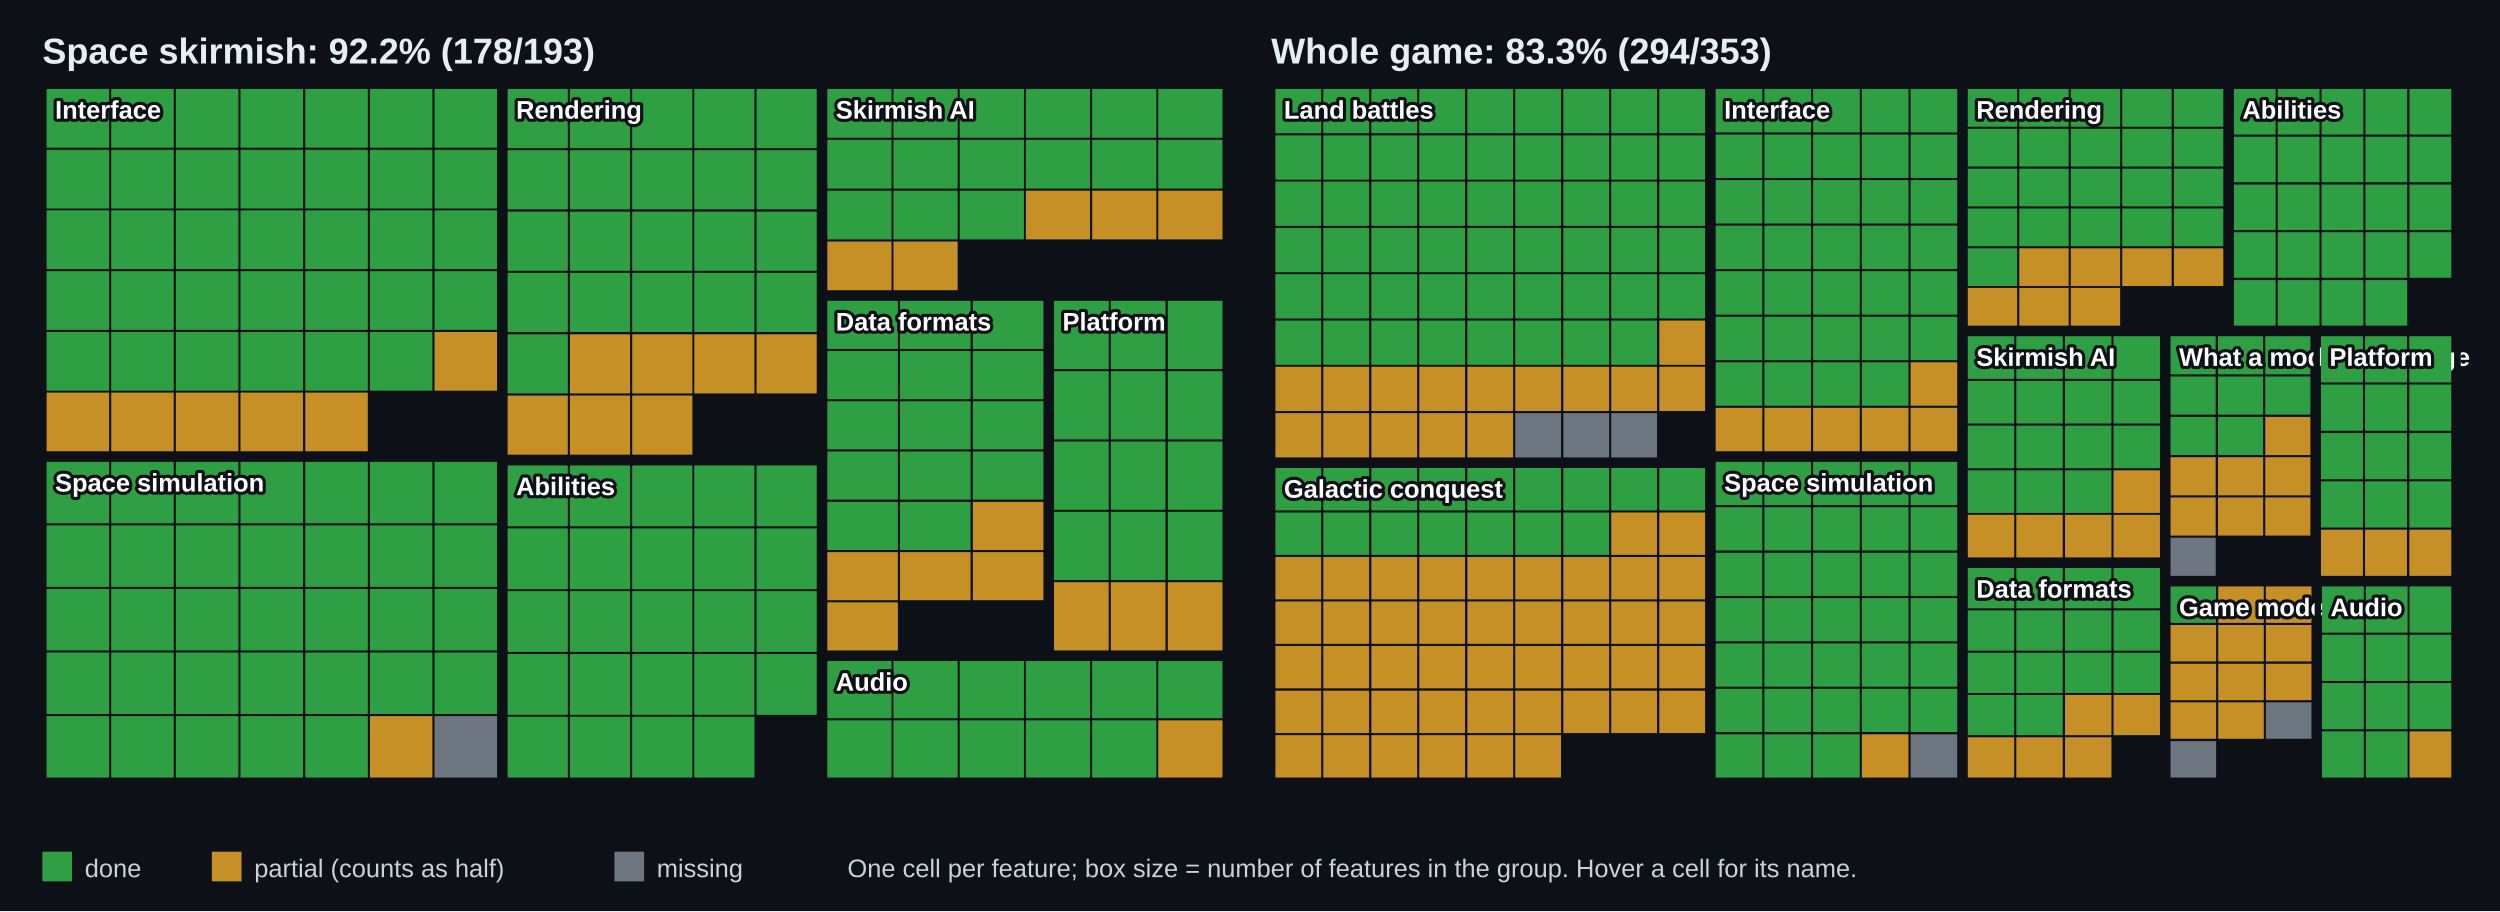
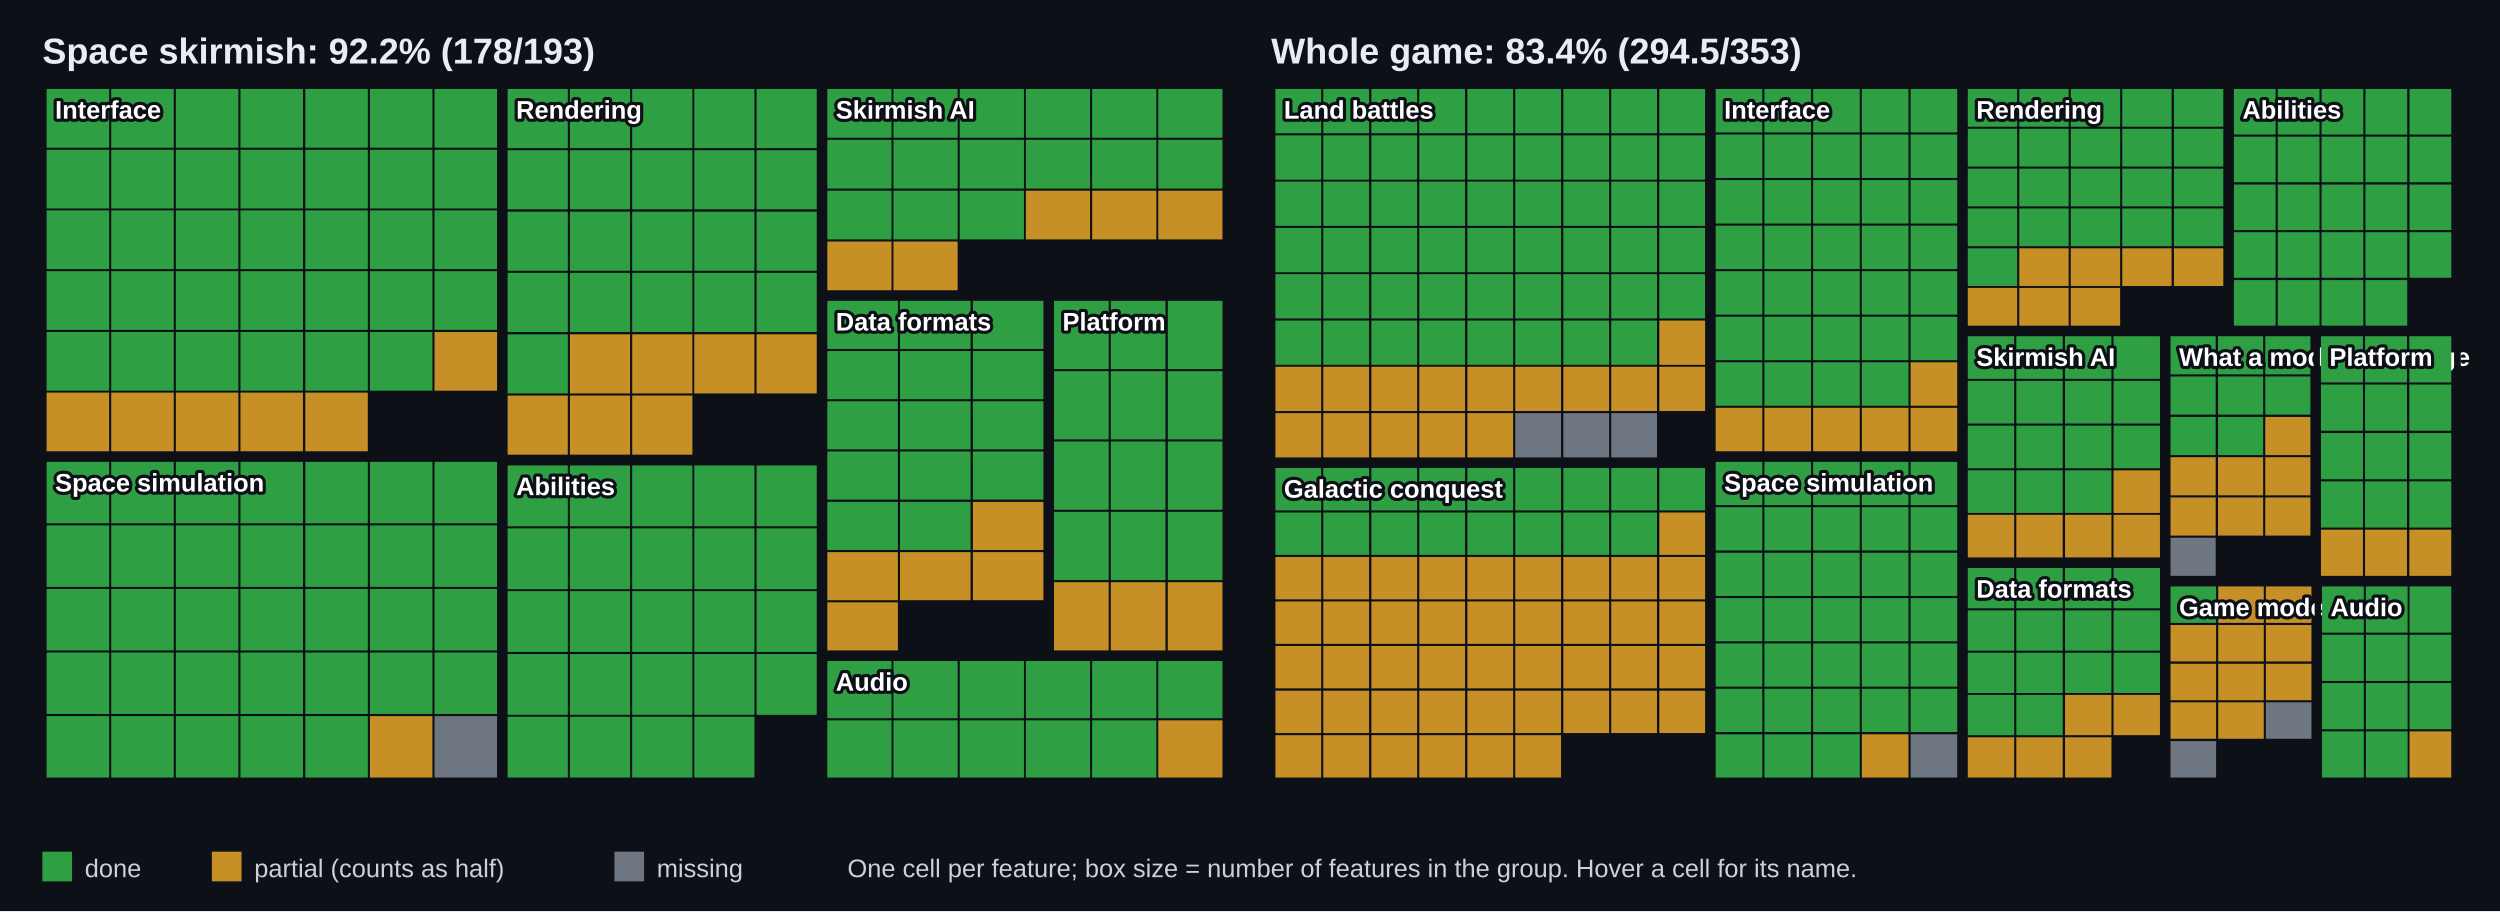
<svg xmlns="http://www.w3.org/2000/svg" viewBox="0 0 1180 430" width="1180" height="430" font-family="Segoe UI, Arial, sans-serif">
  <style>.title{font-size:17px;font-weight:700;fill:#e6edf3}.lab{font-size:12px;font-weight:700;fill:#fff}.lab.bg{stroke:#0d1117;stroke-width:3px;stroke-linejoin:round}.key{font-size:12px;fill:#c9d1d9}</style>
  <rect width="1180" height="430" fill="#0d1117" />
  <text x="20" y="30" class="title">Space skirmish: 92.2% (178/193)</text>
  <rect x="20" y="40" width="560" height="330" fill="#0d1117" />
  <rect x="22.0" y="42.0" width="29.5" height="27.7" fill="#2ea043" />
  <rect x="52.5" y="42.0" width="29.5" height="27.7" fill="#2ea043" />
  <rect x="83.0" y="42.0" width="29.5" height="27.7" fill="#2ea043" />
  <rect x="113.5" y="42.0" width="29.5" height="27.7" fill="#2ea043" />
  <rect x="144.1" y="42.0" width="29.5" height="27.7" fill="#2ea043" />
  <rect x="174.6" y="42.0" width="29.5" height="27.7" fill="#2ea043" />
  <rect x="205.1" y="42.0" width="29.5" height="27.7" fill="#2ea043" />
  <rect x="22.0" y="70.7" width="29.5" height="27.7" fill="#2ea043" />
  <rect x="52.5" y="70.7" width="29.5" height="27.7" fill="#2ea043" />
  <rect x="83.0" y="70.7" width="29.5" height="27.7" fill="#2ea043" />
  <rect x="113.5" y="70.7" width="29.5" height="27.7" fill="#2ea043" />
  <rect x="144.1" y="70.7" width="29.5" height="27.7" fill="#2ea043" />
  <rect x="174.6" y="70.7" width="29.5" height="27.7" fill="#2ea043" />
  <rect x="205.1" y="70.7" width="29.5" height="27.7" fill="#2ea043" />
  <rect x="22.0" y="99.3" width="29.5" height="27.7" fill="#2ea043" />
  <rect x="52.5" y="99.3" width="29.5" height="27.7" fill="#2ea043" />
  <rect x="83.0" y="99.3" width="29.5" height="27.7" fill="#2ea043" />
  <rect x="113.5" y="99.3" width="29.5" height="27.7" fill="#2ea043" />
  <rect x="144.1" y="99.3" width="29.5" height="27.7" fill="#2ea043" />
  <rect x="174.6" y="99.3" width="29.5" height="27.7" fill="#2ea043" />
  <rect x="205.1" y="99.3" width="29.5" height="27.7" fill="#2ea043" />
  <rect x="22.0" y="128.0" width="29.5" height="27.7" fill="#2ea043" />
  <rect x="52.5" y="128.0" width="29.5" height="27.7" fill="#2ea043" />
  <rect x="83.0" y="128.0" width="29.5" height="27.7" fill="#2ea043" />
  <rect x="113.5" y="128.0" width="29.5" height="27.7" fill="#2ea043" />
  <rect x="144.1" y="128.0" width="29.5" height="27.7" fill="#2ea043" />
  <rect x="174.6" y="128.0" width="29.5" height="27.7" fill="#2ea043" />
  <rect x="205.1" y="128.0" width="29.5" height="27.7" fill="#2ea043" />
  <rect x="22.0" y="156.7" width="29.5" height="27.7" fill="#2ea043" />
  <rect x="52.5" y="156.7" width="29.5" height="27.7" fill="#2ea043" />
  <rect x="83.0" y="156.7" width="29.5" height="27.7" fill="#2ea043" />
  <rect x="113.5" y="156.7" width="29.5" height="27.7" fill="#2ea043" />
  <rect x="144.1" y="156.7" width="29.5" height="27.7" fill="#2ea043" />
  <rect x="174.6" y="156.7" width="29.5" height="27.7" fill="#2ea043" />
  <rect x="205.1" y="156.7" width="29.5" height="27.7" fill="#c69026" />
  <rect x="22.0" y="185.3" width="29.5" height="27.7" fill="#c69026" />
  <rect x="52.5" y="185.3" width="29.5" height="27.7" fill="#c69026" />
  <rect x="83.0" y="185.3" width="29.5" height="27.7" fill="#c69026" />
  <rect x="113.5" y="185.3" width="29.5" height="27.7" fill="#c69026" />
  <rect x="144.1" y="185.3" width="29.5" height="27.7" fill="#c69026" />
  <rect x="20.0" y="40.0" width="217.6" height="176.0" fill="none" stroke="#0d1117" stroke-width="3" />
  <text x="26.0" y="56.0" class="lab bg">Interface</text>
  <text x="26.0" y="56.0" class="lab">Interface</text>
  <rect x="22.0" y="218.0" width="29.5" height="29.0" fill="#2ea043" />
  <rect x="52.5" y="218.0" width="29.5" height="29.0" fill="#2ea043" />
  <rect x="83.0" y="218.0" width="29.5" height="29.0" fill="#2ea043" />
  <rect x="113.5" y="218.0" width="29.5" height="29.0" fill="#2ea043" />
  <rect x="144.1" y="218.0" width="29.5" height="29.0" fill="#2ea043" />
  <rect x="174.6" y="218.0" width="29.5" height="29.0" fill="#2ea043" />
  <rect x="205.1" y="218.0" width="29.5" height="29.0" fill="#2ea043" />
  <rect x="22.0" y="248.0" width="29.5" height="29.0" fill="#2ea043" />
  <rect x="52.5" y="248.0" width="29.5" height="29.0" fill="#2ea043" />
  <rect x="83.0" y="248.0" width="29.5" height="29.0" fill="#2ea043" />
  <rect x="113.5" y="248.0" width="29.5" height="29.0" fill="#2ea043" />
  <rect x="144.1" y="248.0" width="29.5" height="29.0" fill="#2ea043" />
  <rect x="174.6" y="248.0" width="29.5" height="29.0" fill="#2ea043" />
  <rect x="205.1" y="248.0" width="29.5" height="29.0" fill="#2ea043" />
  <rect x="22.0" y="278.0" width="29.5" height="29.0" fill="#2ea043" />
  <rect x="52.5" y="278.0" width="29.5" height="29.0" fill="#2ea043" />
  <rect x="83.0" y="278.0" width="29.5" height="29.0" fill="#2ea043" />
  <rect x="113.5" y="278.0" width="29.5" height="29.0" fill="#2ea043" />
  <rect x="144.1" y="278.0" width="29.5" height="29.0" fill="#2ea043" />
  <rect x="174.6" y="278.0" width="29.5" height="29.0" fill="#2ea043" />
  <rect x="205.1" y="278.0" width="29.5" height="29.0" fill="#2ea043" />
  <rect x="22.0" y="308.0" width="29.5" height="29.0" fill="#2ea043" />
  <rect x="52.5" y="308.0" width="29.5" height="29.0" fill="#2ea043" />
  <rect x="83.0" y="308.0" width="29.5" height="29.0" fill="#2ea043" />
  <rect x="113.5" y="308.0" width="29.5" height="29.0" fill="#2ea043" />
  <rect x="144.1" y="308.0" width="29.5" height="29.0" fill="#2ea043" />
  <rect x="174.6" y="308.0" width="29.5" height="29.0" fill="#2ea043" />
  <rect x="205.1" y="308.0" width="29.5" height="29.0" fill="#2ea043" />
  <rect x="22.0" y="338.0" width="29.5" height="29.0" fill="#2ea043" />
  <rect x="52.5" y="338.0" width="29.5" height="29.0" fill="#2ea043" />
  <rect x="83.0" y="338.0" width="29.5" height="29.0" fill="#2ea043" />
  <rect x="113.5" y="338.0" width="29.5" height="29.0" fill="#2ea043" />
  <rect x="144.1" y="338.0" width="29.5" height="29.0" fill="#2ea043" />
  <rect x="174.6" y="338.0" width="29.5" height="29.0" fill="#c69026" />
  <rect x="205.1" y="338.0" width="29.5" height="29.0" fill="#6e7681" />
  <rect x="20.0" y="216.0" width="217.6" height="154.0" fill="none" stroke="#0d1117" stroke-width="3" />
  <text x="26.0" y="232.0" class="lab bg">Space simulation</text>
  <text x="26.0" y="232.0" class="lab">Space simulation</text>
  <rect x="239.6" y="42.0" width="28.4" height="27.9" fill="#2ea043" />
  <rect x="269.0" y="42.0" width="28.4" height="27.9" fill="#2ea043" />
  <rect x="298.4" y="42.0" width="28.4" height="27.9" fill="#2ea043" />
  <rect x="327.7" y="42.0" width="28.4" height="27.9" fill="#2ea043" />
  <rect x="357.1" y="42.0" width="28.4" height="27.9" fill="#2ea043" />
  <rect x="239.6" y="70.9" width="28.4" height="27.9" fill="#2ea043" />
  <rect x="269.0" y="70.9" width="28.4" height="27.9" fill="#2ea043" />
  <rect x="298.4" y="70.9" width="28.4" height="27.9" fill="#2ea043" />
  <rect x="327.7" y="70.9" width="28.4" height="27.9" fill="#2ea043" />
  <rect x="357.1" y="70.9" width="28.4" height="27.9" fill="#2ea043" />
  <rect x="239.6" y="99.9" width="28.4" height="27.9" fill="#2ea043" />
  <rect x="269.0" y="99.9" width="28.4" height="27.9" fill="#2ea043" />
  <rect x="298.4" y="99.9" width="28.4" height="27.9" fill="#2ea043" />
  <rect x="327.7" y="99.9" width="28.4" height="27.9" fill="#2ea043" />
  <rect x="357.1" y="99.9" width="28.4" height="27.9" fill="#2ea043" />
  <rect x="239.6" y="128.8" width="28.4" height="27.9" fill="#2ea043" />
  <rect x="269.0" y="128.8" width="28.4" height="27.9" fill="#2ea043" />
  <rect x="298.4" y="128.8" width="28.4" height="27.9" fill="#2ea043" />
  <rect x="327.7" y="128.8" width="28.4" height="27.9" fill="#2ea043" />
  <rect x="357.1" y="128.8" width="28.4" height="27.9" fill="#2ea043" />
  <rect x="239.6" y="157.8" width="28.4" height="27.9" fill="#2ea043" />
  <rect x="269.0" y="157.8" width="28.4" height="27.9" fill="#c69026" />
  <rect x="298.4" y="157.8" width="28.4" height="27.9" fill="#c69026" />
  <rect x="327.7" y="157.8" width="28.4" height="27.9" fill="#c69026" />
  <rect x="357.1" y="157.8" width="28.4" height="27.9" fill="#c69026" />
  <rect x="239.6" y="186.7" width="28.4" height="27.9" fill="#c69026" />
  <rect x="269.0" y="186.7" width="28.4" height="27.9" fill="#c69026" />
  <rect x="298.4" y="186.7" width="28.4" height="27.9" fill="#c69026" />
  <rect x="237.6" y="40.0" width="150.9" height="177.7" fill="none" stroke="#0d1117" stroke-width="3" />
  <text x="243.6" y="56.0" class="lab bg">Rendering</text>
  <text x="243.6" y="56.0" class="lab">Rendering</text>
  <rect x="239.6" y="219.7" width="28.4" height="28.7" fill="#2ea043" />
  <rect x="269.0" y="219.7" width="28.4" height="28.7" fill="#2ea043" />
  <rect x="298.4" y="219.7" width="28.4" height="28.7" fill="#2ea043" />
  <rect x="327.7" y="219.7" width="28.4" height="28.7" fill="#2ea043" />
  <rect x="357.1" y="219.7" width="28.4" height="28.7" fill="#2ea043" />
  <rect x="239.6" y="249.4" width="28.4" height="28.7" fill="#2ea043" />
  <rect x="269.0" y="249.4" width="28.4" height="28.7" fill="#2ea043" />
  <rect x="298.4" y="249.4" width="28.4" height="28.7" fill="#2ea043" />
  <rect x="327.7" y="249.4" width="28.4" height="28.7" fill="#2ea043" />
  <rect x="357.1" y="249.4" width="28.4" height="28.7" fill="#2ea043" />
  <rect x="239.6" y="279.0" width="28.4" height="28.7" fill="#2ea043" />
  <rect x="269.0" y="279.0" width="28.4" height="28.7" fill="#2ea043" />
  <rect x="298.4" y="279.0" width="28.4" height="28.7" fill="#2ea043" />
  <rect x="327.7" y="279.0" width="28.4" height="28.7" fill="#2ea043" />
  <rect x="357.1" y="279.0" width="28.4" height="28.7" fill="#2ea043" />
  <rect x="239.6" y="308.7" width="28.4" height="28.7" fill="#2ea043" />
  <rect x="269.0" y="308.7" width="28.4" height="28.7" fill="#2ea043" />
  <rect x="298.4" y="308.7" width="28.4" height="28.7" fill="#2ea043" />
  <rect x="327.7" y="308.7" width="28.4" height="28.7" fill="#2ea043" />
  <rect x="357.1" y="308.7" width="28.4" height="28.7" fill="#2ea043" />
  <rect x="239.6" y="338.3" width="28.4" height="28.7" fill="#2ea043" />
  <rect x="269.0" y="338.3" width="28.4" height="28.7" fill="#2ea043" />
  <rect x="298.4" y="338.3" width="28.4" height="28.7" fill="#2ea043" />
  <rect x="327.7" y="338.3" width="28.4" height="28.7" fill="#2ea043" />
  <rect x="237.6" y="217.7" width="150.9" height="152.3" fill="none" stroke="#0d1117" stroke-width="3" />
  <text x="243.6" y="233.7" class="lab bg">Abilities</text>
  <text x="243.6" y="233.7" class="lab">Abilities</text>
  <rect x="390.5" y="42.0" width="30.3" height="23.0" fill="#2ea043" />
  <rect x="421.7" y="42.0" width="30.3" height="23.0" fill="#2ea043" />
  <rect x="453.0" y="42.0" width="30.3" height="23.0" fill="#2ea043" />
  <rect x="484.2" y="42.0" width="30.3" height="23.0" fill="#2ea043" />
  <rect x="515.5" y="42.0" width="30.3" height="23.0" fill="#2ea043" />
  <rect x="546.7" y="42.0" width="30.3" height="23.0" fill="#2ea043" />
  <rect x="390.5" y="66.0" width="30.3" height="23.0" fill="#2ea043" />
  <rect x="421.7" y="66.0" width="30.3" height="23.0" fill="#2ea043" />
  <rect x="453.0" y="66.0" width="30.3" height="23.0" fill="#2ea043" />
  <rect x="484.2" y="66.0" width="30.3" height="23.0" fill="#2ea043" />
  <rect x="515.5" y="66.0" width="30.3" height="23.0" fill="#2ea043" />
  <rect x="546.7" y="66.0" width="30.3" height="23.0" fill="#2ea043" />
  <rect x="390.5" y="90.0" width="30.3" height="23.0" fill="#2ea043" />
  <rect x="421.7" y="90.0" width="30.3" height="23.0" fill="#2ea043" />
  <rect x="453.0" y="90.0" width="30.3" height="23.0" fill="#2ea043" />
  <rect x="484.2" y="90.0" width="30.3" height="23.0" fill="#c69026" />
  <rect x="515.5" y="90.0" width="30.3" height="23.0" fill="#c69026" />
  <rect x="546.7" y="90.0" width="30.3" height="23.0" fill="#c69026" />
  <rect x="390.5" y="114.0" width="30.3" height="23.0" fill="#c69026" />
  <rect x="421.7" y="114.0" width="30.3" height="23.0" fill="#c69026" />
  <rect x="388.5" y="40.0" width="191.5" height="100.0" fill="none" stroke="#0d1117" stroke-width="3" />
  <text x="394.5" y="56.0" class="lab bg">Skirmish AI</text>
  <text x="394.5" y="56.0" class="lab">Skirmish AI</text>
  <rect x="390.5" y="142.0" width="33.3" height="22.7" fill="#2ea043" />
  <rect x="424.8" y="142.0" width="33.3" height="22.7" fill="#2ea043" />
  <rect x="459.2" y="142.0" width="33.3" height="22.7" fill="#2ea043" />
  <rect x="390.5" y="165.7" width="33.3" height="22.7" fill="#2ea043" />
  <rect x="424.8" y="165.7" width="33.3" height="22.7" fill="#2ea043" />
  <rect x="459.2" y="165.7" width="33.3" height="22.7" fill="#2ea043" />
  <rect x="390.5" y="189.4" width="33.3" height="22.7" fill="#2ea043" />
  <rect x="424.8" y="189.4" width="33.3" height="22.7" fill="#2ea043" />
  <rect x="459.2" y="189.4" width="33.3" height="22.7" fill="#2ea043" />
  <rect x="390.5" y="213.1" width="33.3" height="22.7" fill="#2ea043" />
  <rect x="424.8" y="213.1" width="33.3" height="22.7" fill="#2ea043" />
  <rect x="459.2" y="213.1" width="33.3" height="22.7" fill="#2ea043" />
  <rect x="390.5" y="236.9" width="33.3" height="22.7" fill="#2ea043" />
  <rect x="424.8" y="236.9" width="33.3" height="22.7" fill="#2ea043" />
  <rect x="459.2" y="236.9" width="33.3" height="22.7" fill="#c69026" />
  <rect x="390.5" y="260.6" width="33.3" height="22.7" fill="#c69026" />
  <rect x="424.8" y="260.6" width="33.3" height="22.7" fill="#c69026" />
  <rect x="459.2" y="260.6" width="33.3" height="22.7" fill="#c69026" />
  <rect x="390.5" y="284.3" width="33.3" height="22.7" fill="#c69026" />
  <rect x="388.5" y="140.0" width="107.0" height="170.0" fill="none" stroke="#0d1117" stroke-width="3" />
  <text x="394.5" y="156.0" class="lab bg">Data formats</text>
  <text x="394.5" y="156.0" class="lab">Data formats</text>
  <rect x="497.5" y="142.0" width="25.8" height="32.2" fill="#2ea043" />
  <rect x="524.3" y="142.0" width="25.8" height="32.2" fill="#2ea043" />
  <rect x="551.2" y="142.0" width="25.8" height="32.2" fill="#2ea043" />
  <rect x="497.5" y="175.2" width="25.8" height="32.2" fill="#2ea043" />
  <rect x="524.3" y="175.2" width="25.8" height="32.2" fill="#2ea043" />
  <rect x="551.2" y="175.2" width="25.8" height="32.2" fill="#2ea043" />
  <rect x="497.5" y="208.4" width="25.8" height="32.2" fill="#2ea043" />
  <rect x="524.3" y="208.4" width="25.8" height="32.2" fill="#2ea043" />
  <rect x="551.2" y="208.4" width="25.8" height="32.2" fill="#2ea043" />
  <rect x="497.5" y="241.6" width="25.8" height="32.2" fill="#2ea043" />
  <rect x="524.3" y="241.6" width="25.8" height="32.2" fill="#2ea043" />
  <rect x="551.2" y="241.6" width="25.8" height="32.2" fill="#2ea043" />
  <rect x="497.5" y="274.8" width="25.8" height="32.2" fill="#c69026" />
  <rect x="524.3" y="274.8" width="25.8" height="32.2" fill="#c69026" />
  <rect x="551.2" y="274.8" width="25.8" height="32.2" fill="#c69026" />
  <rect x="495.5" y="140.0" width="84.5" height="170.0" fill="none" stroke="#0d1117" stroke-width="3" />
  <text x="501.5" y="156.0" class="lab bg">Platform</text>
  <text x="501.5" y="156.0" class="lab">Platform</text>
  <rect x="390.5" y="312.0" width="30.3" height="27.0" fill="#2ea043" />
  <rect x="421.7" y="312.0" width="30.3" height="27.0" fill="#2ea043" />
  <rect x="453.0" y="312.0" width="30.3" height="27.0" fill="#2ea043" />
  <rect x="484.2" y="312.0" width="30.3" height="27.0" fill="#2ea043" />
  <rect x="515.5" y="312.0" width="30.3" height="27.0" fill="#2ea043" />
  <rect x="546.7" y="312.0" width="30.3" height="27.0" fill="#2ea043" />
  <rect x="390.5" y="340.0" width="30.3" height="27.0" fill="#2ea043" />
  <rect x="421.7" y="340.0" width="30.3" height="27.0" fill="#2ea043" />
  <rect x="453.0" y="340.0" width="30.3" height="27.0" fill="#2ea043" />
  <rect x="484.2" y="340.0" width="30.3" height="27.0" fill="#2ea043" />
  <rect x="515.5" y="340.0" width="30.3" height="27.0" fill="#2ea043" />
  <rect x="546.7" y="340.0" width="30.3" height="27.0" fill="#c69026" />
  <rect x="388.5" y="310.0" width="191.5" height="60.0" fill="none" stroke="#0d1117" stroke-width="3" />
  <text x="394.5" y="326.0" class="lab bg">Audio</text>
  <text x="394.5" y="326.0" class="lab">Audio</text>
-   <text x="600" y="30" class="title">Whole game: 83.3% (294/353)</text>
+   <text x="600" y="30" class="title">Whole game: 83.4% (294.5/353)</text>
  <rect x="600" y="40" width="560" height="330" fill="#0d1117" />
  <rect x="602.0" y="42.0" width="21.6" height="20.9" fill="#2ea043" />
  <rect x="624.6" y="42.0" width="21.6" height="20.9" fill="#2ea043" />
  <rect x="647.3" y="42.0" width="21.6" height="20.9" fill="#2ea043" />
  <rect x="669.9" y="42.0" width="21.6" height="20.9" fill="#2ea043" />
  <rect x="692.6" y="42.0" width="21.6" height="20.9" fill="#2ea043" />
  <rect x="715.2" y="42.0" width="21.6" height="20.9" fill="#2ea043" />
  <rect x="737.9" y="42.0" width="21.6" height="20.9" fill="#2ea043" />
  <rect x="760.5" y="42.0" width="21.6" height="20.9" fill="#2ea043" />
  <rect x="783.2" y="42.0" width="21.6" height="20.9" fill="#2ea043" />
  <rect x="602.0" y="63.9" width="21.6" height="20.9" fill="#2ea043" />
  <rect x="624.6" y="63.9" width="21.6" height="20.9" fill="#2ea043" />
  <rect x="647.3" y="63.9" width="21.6" height="20.9" fill="#2ea043" />
  <rect x="669.9" y="63.9" width="21.6" height="20.9" fill="#2ea043" />
  <rect x="692.6" y="63.9" width="21.6" height="20.9" fill="#2ea043" />
  <rect x="715.2" y="63.9" width="21.6" height="20.9" fill="#2ea043" />
  <rect x="737.9" y="63.9" width="21.6" height="20.9" fill="#2ea043" />
  <rect x="760.5" y="63.9" width="21.6" height="20.9" fill="#2ea043" />
  <rect x="783.2" y="63.9" width="21.6" height="20.9" fill="#2ea043" />
  <rect x="602.0" y="85.7" width="21.6" height="20.9" fill="#2ea043" />
  <rect x="624.6" y="85.7" width="21.6" height="20.9" fill="#2ea043" />
  <rect x="647.3" y="85.7" width="21.6" height="20.9" fill="#2ea043" />
  <rect x="669.9" y="85.7" width="21.6" height="20.9" fill="#2ea043" />
  <rect x="692.6" y="85.7" width="21.6" height="20.9" fill="#2ea043" />
  <rect x="715.2" y="85.7" width="21.6" height="20.9" fill="#2ea043" />
  <rect x="737.9" y="85.7" width="21.6" height="20.9" fill="#2ea043" />
  <rect x="760.5" y="85.7" width="21.6" height="20.9" fill="#2ea043" />
  <rect x="783.2" y="85.7" width="21.6" height="20.9" fill="#2ea043" />
  <rect x="602.0" y="107.6" width="21.6" height="20.9" fill="#2ea043" />
  <rect x="624.6" y="107.6" width="21.6" height="20.9" fill="#2ea043" />
  <rect x="647.3" y="107.6" width="21.6" height="20.9" fill="#2ea043" />
  <rect x="669.9" y="107.6" width="21.6" height="20.9" fill="#2ea043" />
  <rect x="692.6" y="107.6" width="21.6" height="20.9" fill="#2ea043" />
  <rect x="715.2" y="107.6" width="21.6" height="20.9" fill="#2ea043" />
  <rect x="737.9" y="107.6" width="21.6" height="20.9" fill="#2ea043" />
  <rect x="760.5" y="107.6" width="21.6" height="20.9" fill="#2ea043" />
  <rect x="783.2" y="107.6" width="21.6" height="20.9" fill="#2ea043" />
  <rect x="602.0" y="129.4" width="21.6" height="20.9" fill="#2ea043" />
  <rect x="624.6" y="129.4" width="21.6" height="20.9" fill="#2ea043" />
  <rect x="647.3" y="129.4" width="21.6" height="20.9" fill="#2ea043" />
  <rect x="669.9" y="129.4" width="21.6" height="20.9" fill="#2ea043" />
  <rect x="692.6" y="129.4" width="21.6" height="20.9" fill="#2ea043" />
  <rect x="715.2" y="129.4" width="21.6" height="20.9" fill="#2ea043" />
  <rect x="737.9" y="129.4" width="21.6" height="20.9" fill="#2ea043" />
  <rect x="760.5" y="129.4" width="21.6" height="20.9" fill="#2ea043" />
  <rect x="783.2" y="129.4" width="21.6" height="20.9" fill="#2ea043" />
  <rect x="602.0" y="151.3" width="21.6" height="20.9" fill="#2ea043" />
  <rect x="624.6" y="151.3" width="21.6" height="20.9" fill="#2ea043" />
  <rect x="647.3" y="151.3" width="21.6" height="20.9" fill="#2ea043" />
  <rect x="669.9" y="151.3" width="21.6" height="20.9" fill="#2ea043" />
  <rect x="692.6" y="151.3" width="21.6" height="20.9" fill="#2ea043" />
  <rect x="715.2" y="151.3" width="21.6" height="20.9" fill="#2ea043" />
  <rect x="737.9" y="151.3" width="21.6" height="20.9" fill="#2ea043" />
  <rect x="760.5" y="151.3" width="21.6" height="20.9" fill="#2ea043" />
  <rect x="783.2" y="151.3" width="21.6" height="20.9" fill="#c69026" />
  <rect x="602.0" y="173.1" width="21.6" height="20.9" fill="#c69026" />
  <rect x="624.6" y="173.1" width="21.6" height="20.9" fill="#c69026" />
  <rect x="647.3" y="173.1" width="21.6" height="20.9" fill="#c69026" />
  <rect x="669.9" y="173.1" width="21.6" height="20.9" fill="#c69026" />
  <rect x="692.6" y="173.1" width="21.6" height="20.9" fill="#c69026" />
  <rect x="715.2" y="173.1" width="21.6" height="20.9" fill="#c69026" />
  <rect x="737.9" y="173.1" width="21.6" height="20.9" fill="#c69026" />
  <rect x="760.5" y="173.1" width="21.6" height="20.9" fill="#c69026" />
  <rect x="783.2" y="173.1" width="21.6" height="20.9" fill="#c69026" />
  <rect x="602.0" y="195.0" width="21.6" height="20.9" fill="#c69026" />
  <rect x="624.6" y="195.0" width="21.6" height="20.9" fill="#c69026" />
  <rect x="647.3" y="195.0" width="21.6" height="20.9" fill="#c69026" />
  <rect x="669.9" y="195.0" width="21.6" height="20.9" fill="#c69026" />
  <rect x="692.6" y="195.0" width="21.6" height="20.9" fill="#c69026" />
  <rect x="715.2" y="195.0" width="21.6" height="20.9" fill="#6e7681" />
  <rect x="737.9" y="195.0" width="21.6" height="20.9" fill="#6e7681" />
  <rect x="760.5" y="195.0" width="21.6" height="20.9" fill="#6e7681" />
  <rect x="600.0" y="40.0" width="207.8" height="178.9" fill="none" stroke="#0d1117" stroke-width="3" />
  <text x="606.0" y="56.0" class="lab bg">Land battles</text>
  <text x="606.0" y="56.0" class="lab">Land battles</text>
  <rect x="602.0" y="220.9" width="21.6" height="20.0" fill="#2ea043" />
  <rect x="624.6" y="220.9" width="21.6" height="20.0" fill="#2ea043" />
  <rect x="647.3" y="220.9" width="21.6" height="20.0" fill="#2ea043" />
  <rect x="669.9" y="220.9" width="21.6" height="20.0" fill="#2ea043" />
  <rect x="692.6" y="220.9" width="21.6" height="20.0" fill="#2ea043" />
  <rect x="715.2" y="220.9" width="21.6" height="20.0" fill="#2ea043" />
  <rect x="737.9" y="220.9" width="21.6" height="20.0" fill="#2ea043" />
  <rect x="760.5" y="220.9" width="21.6" height="20.0" fill="#2ea043" />
  <rect x="783.2" y="220.9" width="21.6" height="20.0" fill="#2ea043" />
  <rect x="602.0" y="241.9" width="21.6" height="20.0" fill="#2ea043" />
  <rect x="624.6" y="241.9" width="21.6" height="20.0" fill="#2ea043" />
  <rect x="647.3" y="241.9" width="21.6" height="20.0" fill="#2ea043" />
  <rect x="669.9" y="241.9" width="21.6" height="20.0" fill="#2ea043" />
  <rect x="692.6" y="241.9" width="21.6" height="20.0" fill="#2ea043" />
  <rect x="715.2" y="241.9" width="21.6" height="20.0" fill="#2ea043" />
  <rect x="737.9" y="241.9" width="21.6" height="20.0" fill="#2ea043" />
-   <rect x="760.5" y="241.9" width="21.6" height="20.0" fill="#c69026" />
+   <rect x="760.5" y="241.9" width="21.6" height="20.0" fill="#2ea043" />
  <rect x="783.2" y="241.9" width="21.6" height="20.0" fill="#c69026" />
  <rect x="602.0" y="262.9" width="21.6" height="20.0" fill="#c69026" />
  <rect x="624.6" y="262.9" width="21.6" height="20.0" fill="#c69026" />
  <rect x="647.3" y="262.9" width="21.6" height="20.0" fill="#c69026" />
  <rect x="669.9" y="262.9" width="21.6" height="20.0" fill="#c69026" />
  <rect x="692.6" y="262.9" width="21.6" height="20.0" fill="#c69026" />
  <rect x="715.2" y="262.9" width="21.6" height="20.0" fill="#c69026" />
  <rect x="737.9" y="262.9" width="21.6" height="20.0" fill="#c69026" />
  <rect x="760.5" y="262.9" width="21.6" height="20.0" fill="#c69026" />
  <rect x="783.2" y="262.9" width="21.6" height="20.0" fill="#c69026" />
  <rect x="602.0" y="283.9" width="21.6" height="20.0" fill="#c69026" />
  <rect x="624.6" y="283.9" width="21.6" height="20.0" fill="#c69026" />
  <rect x="647.3" y="283.9" width="21.6" height="20.0" fill="#c69026" />
  <rect x="669.9" y="283.9" width="21.6" height="20.0" fill="#c69026" />
  <rect x="692.6" y="283.9" width="21.6" height="20.0" fill="#c69026" />
  <rect x="715.2" y="283.9" width="21.6" height="20.0" fill="#c69026" />
  <rect x="737.9" y="283.9" width="21.6" height="20.0" fill="#c69026" />
  <rect x="760.5" y="283.9" width="21.6" height="20.0" fill="#c69026" />
  <rect x="783.2" y="283.9" width="21.6" height="20.0" fill="#c69026" />
  <rect x="602.0" y="304.9" width="21.6" height="20.0" fill="#c69026" />
  <rect x="624.6" y="304.9" width="21.6" height="20.0" fill="#c69026" />
  <rect x="647.3" y="304.9" width="21.6" height="20.0" fill="#c69026" />
  <rect x="669.9" y="304.9" width="21.6" height="20.0" fill="#c69026" />
  <rect x="692.6" y="304.9" width="21.6" height="20.0" fill="#c69026" />
  <rect x="715.2" y="304.9" width="21.6" height="20.0" fill="#c69026" />
  <rect x="737.9" y="304.9" width="21.6" height="20.0" fill="#c69026" />
  <rect x="760.5" y="304.9" width="21.6" height="20.0" fill="#c69026" />
  <rect x="783.2" y="304.9" width="21.6" height="20.0" fill="#c69026" />
  <rect x="602.0" y="326.0" width="21.6" height="20.0" fill="#c69026" />
  <rect x="624.6" y="326.0" width="21.6" height="20.0" fill="#c69026" />
  <rect x="647.3" y="326.0" width="21.6" height="20.0" fill="#c69026" />
  <rect x="669.9" y="326.0" width="21.6" height="20.0" fill="#c69026" />
  <rect x="692.6" y="326.0" width="21.6" height="20.0" fill="#c69026" />
  <rect x="715.2" y="326.0" width="21.6" height="20.0" fill="#c69026" />
  <rect x="737.9" y="326.0" width="21.6" height="20.0" fill="#c69026" />
  <rect x="760.5" y="326.0" width="21.6" height="20.0" fill="#c69026" />
  <rect x="783.2" y="326.0" width="21.6" height="20.0" fill="#c69026" />
  <rect x="602.0" y="347.0" width="21.6" height="20.0" fill="#c69026" />
  <rect x="624.6" y="347.0" width="21.6" height="20.0" fill="#c69026" />
  <rect x="647.3" y="347.0" width="21.6" height="20.0" fill="#c69026" />
  <rect x="669.9" y="347.0" width="21.6" height="20.0" fill="#c69026" />
  <rect x="692.6" y="347.0" width="21.6" height="20.0" fill="#c69026" />
  <rect x="715.2" y="347.0" width="21.6" height="20.0" fill="#c69026" />
  <rect x="600.0" y="218.9" width="207.8" height="151.1" fill="none" stroke="#0d1117" stroke-width="3" />
  <text x="606.0" y="234.9" class="lab bg">Galactic conquest</text>
  <text x="606.0" y="234.9" class="lab">Galactic conquest</text>
  <rect x="809.8" y="42.0" width="22.0" height="20.5" fill="#2ea043" />
  <rect x="832.8" y="42.0" width="22.0" height="20.5" fill="#2ea043" />
  <rect x="855.8" y="42.0" width="22.0" height="20.5" fill="#2ea043" />
  <rect x="878.8" y="42.0" width="22.0" height="20.5" fill="#2ea043" />
  <rect x="901.8" y="42.0" width="22.0" height="20.5" fill="#2ea043" />
  <rect x="809.8" y="63.5" width="22.0" height="20.5" fill="#2ea043" />
  <rect x="832.8" y="63.5" width="22.0" height="20.5" fill="#2ea043" />
  <rect x="855.8" y="63.5" width="22.0" height="20.5" fill="#2ea043" />
  <rect x="878.8" y="63.5" width="22.0" height="20.5" fill="#2ea043" />
  <rect x="901.8" y="63.5" width="22.0" height="20.5" fill="#2ea043" />
  <rect x="809.8" y="85.0" width="22.0" height="20.5" fill="#2ea043" />
  <rect x="832.8" y="85.0" width="22.0" height="20.5" fill="#2ea043" />
  <rect x="855.8" y="85.0" width="22.0" height="20.5" fill="#2ea043" />
  <rect x="878.8" y="85.0" width="22.0" height="20.5" fill="#2ea043" />
  <rect x="901.8" y="85.0" width="22.0" height="20.5" fill="#2ea043" />
  <rect x="809.8" y="106.5" width="22.0" height="20.5" fill="#2ea043" />
  <rect x="832.8" y="106.5" width="22.0" height="20.5" fill="#2ea043" />
  <rect x="855.8" y="106.5" width="22.0" height="20.5" fill="#2ea043" />
  <rect x="878.8" y="106.5" width="22.0" height="20.5" fill="#2ea043" />
  <rect x="901.8" y="106.5" width="22.0" height="20.5" fill="#2ea043" />
  <rect x="809.8" y="128.0" width="22.0" height="20.5" fill="#2ea043" />
  <rect x="832.8" y="128.0" width="22.0" height="20.5" fill="#2ea043" />
  <rect x="855.8" y="128.0" width="22.0" height="20.5" fill="#2ea043" />
  <rect x="878.8" y="128.0" width="22.0" height="20.5" fill="#2ea043" />
  <rect x="901.8" y="128.0" width="22.0" height="20.5" fill="#2ea043" />
  <rect x="809.8" y="149.5" width="22.0" height="20.5" fill="#2ea043" />
  <rect x="832.8" y="149.5" width="22.0" height="20.5" fill="#2ea043" />
  <rect x="855.8" y="149.5" width="22.0" height="20.5" fill="#2ea043" />
  <rect x="878.8" y="149.5" width="22.0" height="20.5" fill="#2ea043" />
  <rect x="901.8" y="149.5" width="22.0" height="20.5" fill="#2ea043" />
  <rect x="809.8" y="171.0" width="22.0" height="20.5" fill="#2ea043" />
  <rect x="832.8" y="171.0" width="22.0" height="20.5" fill="#2ea043" />
  <rect x="855.8" y="171.0" width="22.0" height="20.5" fill="#2ea043" />
  <rect x="878.8" y="171.0" width="22.0" height="20.5" fill="#2ea043" />
  <rect x="901.8" y="171.0" width="22.0" height="20.5" fill="#c69026" />
  <rect x="809.8" y="192.5" width="22.0" height="20.5" fill="#c69026" />
  <rect x="832.8" y="192.5" width="22.0" height="20.5" fill="#c69026" />
  <rect x="855.8" y="192.5" width="22.0" height="20.5" fill="#c69026" />
  <rect x="878.8" y="192.5" width="22.0" height="20.5" fill="#c69026" />
  <rect x="901.8" y="192.5" width="22.0" height="20.5" fill="#c69026" />
  <rect x="807.8" y="40.0" width="119.0" height="176.0" fill="none" stroke="#0d1117" stroke-width="3" />
  <text x="813.8" y="56.0" class="lab bg">Interface</text>
  <text x="813.8" y="56.0" class="lab">Interface</text>
  <rect x="809.8" y="218.0" width="22.0" height="20.4" fill="#2ea043" />
  <rect x="832.8" y="218.0" width="22.0" height="20.4" fill="#2ea043" />
  <rect x="855.8" y="218.0" width="22.0" height="20.4" fill="#2ea043" />
  <rect x="878.8" y="218.0" width="22.0" height="20.4" fill="#2ea043" />
  <rect x="901.8" y="218.0" width="22.0" height="20.4" fill="#2ea043" />
  <rect x="809.8" y="239.4" width="22.0" height="20.4" fill="#2ea043" />
  <rect x="832.8" y="239.4" width="22.0" height="20.4" fill="#2ea043" />
  <rect x="855.8" y="239.4" width="22.0" height="20.4" fill="#2ea043" />
  <rect x="878.8" y="239.4" width="22.0" height="20.4" fill="#2ea043" />
  <rect x="901.8" y="239.4" width="22.0" height="20.4" fill="#2ea043" />
  <rect x="809.8" y="260.9" width="22.0" height="20.4" fill="#2ea043" />
  <rect x="832.8" y="260.9" width="22.0" height="20.4" fill="#2ea043" />
  <rect x="855.8" y="260.9" width="22.0" height="20.4" fill="#2ea043" />
  <rect x="878.8" y="260.9" width="22.0" height="20.4" fill="#2ea043" />
  <rect x="901.8" y="260.9" width="22.0" height="20.4" fill="#2ea043" />
  <rect x="809.8" y="282.3" width="22.0" height="20.4" fill="#2ea043" />
  <rect x="832.8" y="282.3" width="22.0" height="20.4" fill="#2ea043" />
  <rect x="855.8" y="282.3" width="22.0" height="20.4" fill="#2ea043" />
  <rect x="878.8" y="282.3" width="22.0" height="20.4" fill="#2ea043" />
  <rect x="901.8" y="282.3" width="22.0" height="20.4" fill="#2ea043" />
  <rect x="809.8" y="303.7" width="22.0" height="20.4" fill="#2ea043" />
  <rect x="832.8" y="303.7" width="22.0" height="20.4" fill="#2ea043" />
  <rect x="855.8" y="303.7" width="22.0" height="20.4" fill="#2ea043" />
  <rect x="878.8" y="303.7" width="22.0" height="20.4" fill="#2ea043" />
  <rect x="901.8" y="303.7" width="22.0" height="20.4" fill="#2ea043" />
  <rect x="809.8" y="325.1" width="22.0" height="20.4" fill="#2ea043" />
  <rect x="832.8" y="325.1" width="22.0" height="20.4" fill="#2ea043" />
  <rect x="855.8" y="325.1" width="22.0" height="20.4" fill="#2ea043" />
  <rect x="878.8" y="325.1" width="22.0" height="20.4" fill="#2ea043" />
  <rect x="901.8" y="325.1" width="22.0" height="20.4" fill="#2ea043" />
  <rect x="809.8" y="346.6" width="22.0" height="20.4" fill="#2ea043" />
  <rect x="832.8" y="346.6" width="22.0" height="20.4" fill="#2ea043" />
  <rect x="855.8" y="346.6" width="22.0" height="20.4" fill="#2ea043" />
  <rect x="878.8" y="346.6" width="22.0" height="20.4" fill="#c69026" />
  <rect x="901.8" y="346.6" width="22.0" height="20.4" fill="#6e7681" />
  <rect x="807.8" y="216.0" width="119.0" height="154.0" fill="none" stroke="#0d1117" stroke-width="3" />
  <text x="813.8" y="232.0" class="lab bg">Space simulation</text>
  <text x="813.8" y="232.0" class="lab">Space simulation</text>
  <rect x="928.8" y="42.0" width="23.3" height="17.8" fill="#2ea043" />
  <rect x="953.1" y="42.0" width="23.3" height="17.8" fill="#2ea043" />
  <rect x="977.4" y="42.0" width="23.3" height="17.8" fill="#2ea043" />
  <rect x="1001.7" y="42.0" width="23.3" height="17.8" fill="#2ea043" />
  <rect x="1026.1" y="42.0" width="23.3" height="17.8" fill="#2ea043" />
  <rect x="928.8" y="60.8" width="23.3" height="17.8" fill="#2ea043" />
  <rect x="953.1" y="60.8" width="23.3" height="17.8" fill="#2ea043" />
  <rect x="977.4" y="60.8" width="23.3" height="17.8" fill="#2ea043" />
  <rect x="1001.7" y="60.8" width="23.3" height="17.8" fill="#2ea043" />
  <rect x="1026.1" y="60.8" width="23.3" height="17.8" fill="#2ea043" />
  <rect x="928.8" y="79.6" width="23.3" height="17.8" fill="#2ea043" />
  <rect x="953.1" y="79.6" width="23.3" height="17.8" fill="#2ea043" />
  <rect x="977.4" y="79.6" width="23.3" height="17.8" fill="#2ea043" />
  <rect x="1001.7" y="79.6" width="23.3" height="17.8" fill="#2ea043" />
  <rect x="1026.1" y="79.6" width="23.3" height="17.8" fill="#2ea043" />
  <rect x="928.8" y="98.4" width="23.3" height="17.8" fill="#2ea043" />
  <rect x="953.1" y="98.4" width="23.3" height="17.8" fill="#2ea043" />
  <rect x="977.4" y="98.4" width="23.3" height="17.8" fill="#2ea043" />
  <rect x="1001.7" y="98.4" width="23.3" height="17.8" fill="#2ea043" />
  <rect x="1026.1" y="98.4" width="23.3" height="17.8" fill="#2ea043" />
  <rect x="928.8" y="117.2" width="23.3" height="17.8" fill="#2ea043" />
  <rect x="953.1" y="117.2" width="23.3" height="17.8" fill="#c69026" />
  <rect x="977.4" y="117.2" width="23.3" height="17.8" fill="#c69026" />
  <rect x="1001.7" y="117.2" width="23.3" height="17.8" fill="#c69026" />
  <rect x="1026.1" y="117.2" width="23.3" height="17.8" fill="#c69026" />
  <rect x="928.8" y="135.9" width="23.3" height="17.8" fill="#c69026" />
  <rect x="953.1" y="135.9" width="23.3" height="17.8" fill="#c69026" />
  <rect x="977.4" y="135.9" width="23.3" height="17.8" fill="#c69026" />
  <rect x="926.8" y="40.0" width="125.6" height="116.7" fill="none" stroke="#0d1117" stroke-width="3" />
  <text x="932.8" y="56.0" class="lab bg">Rendering</text>
  <text x="932.8" y="56.0" class="lab">Rendering</text>
  <rect x="1054.4" y="42.0" width="19.7" height="21.5" fill="#2ea043" />
  <rect x="1075.1" y="42.0" width="19.7" height="21.5" fill="#2ea043" />
  <rect x="1095.8" y="42.0" width="19.7" height="21.5" fill="#2ea043" />
  <rect x="1116.5" y="42.0" width="19.7" height="21.5" fill="#2ea043" />
  <rect x="1137.3" y="42.0" width="19.7" height="21.5" fill="#2ea043" />
  <rect x="1054.4" y="64.5" width="19.7" height="21.5" fill="#2ea043" />
  <rect x="1075.1" y="64.5" width="19.7" height="21.5" fill="#2ea043" />
  <rect x="1095.8" y="64.5" width="19.7" height="21.5" fill="#2ea043" />
  <rect x="1116.5" y="64.5" width="19.7" height="21.5" fill="#2ea043" />
  <rect x="1137.3" y="64.5" width="19.7" height="21.5" fill="#2ea043" />
  <rect x="1054.4" y="87.1" width="19.7" height="21.5" fill="#2ea043" />
  <rect x="1075.1" y="87.1" width="19.7" height="21.5" fill="#2ea043" />
  <rect x="1095.8" y="87.1" width="19.7" height="21.5" fill="#2ea043" />
  <rect x="1116.5" y="87.1" width="19.7" height="21.5" fill="#2ea043" />
  <rect x="1137.3" y="87.1" width="19.7" height="21.5" fill="#2ea043" />
  <rect x="1054.4" y="109.6" width="19.7" height="21.5" fill="#2ea043" />
  <rect x="1075.1" y="109.6" width="19.7" height="21.5" fill="#2ea043" />
  <rect x="1095.8" y="109.6" width="19.7" height="21.5" fill="#2ea043" />
  <rect x="1116.5" y="109.6" width="19.7" height="21.5" fill="#2ea043" />
  <rect x="1137.3" y="109.6" width="19.7" height="21.5" fill="#2ea043" />
  <rect x="1054.4" y="132.2" width="19.7" height="21.5" fill="#2ea043" />
  <rect x="1075.1" y="132.2" width="19.7" height="21.5" fill="#2ea043" />
  <rect x="1095.8" y="132.2" width="19.7" height="21.5" fill="#2ea043" />
  <rect x="1116.5" y="132.2" width="19.7" height="21.5" fill="#2ea043" />
  <rect x="1052.4" y="40.0" width="107.6" height="116.7" fill="none" stroke="#0d1117" stroke-width="3" />
  <text x="1058.4" y="56.0" class="lab bg">Abilities</text>
  <text x="1058.4" y="56.0" class="lab">Abilities</text>
  <rect x="928.8" y="158.7" width="21.9" height="20.1" fill="#2ea043" />
  <rect x="951.7" y="158.7" width="21.9" height="20.1" fill="#2ea043" />
  <rect x="974.7" y="158.7" width="21.9" height="20.1" fill="#2ea043" />
  <rect x="997.6" y="158.7" width="21.9" height="20.1" fill="#2ea043" />
  <rect x="928.8" y="179.8" width="21.9" height="20.1" fill="#2ea043" />
  <rect x="951.7" y="179.8" width="21.9" height="20.1" fill="#2ea043" />
  <rect x="974.7" y="179.8" width="21.9" height="20.1" fill="#2ea043" />
  <rect x="997.6" y="179.8" width="21.9" height="20.1" fill="#2ea043" />
  <rect x="928.8" y="200.9" width="21.9" height="20.1" fill="#2ea043" />
  <rect x="951.7" y="200.9" width="21.9" height="20.1" fill="#2ea043" />
  <rect x="974.7" y="200.9" width="21.9" height="20.1" fill="#2ea043" />
  <rect x="997.6" y="200.9" width="21.9" height="20.1" fill="#2ea043" />
  <rect x="928.8" y="222.0" width="21.9" height="20.1" fill="#2ea043" />
  <rect x="951.7" y="222.0" width="21.9" height="20.1" fill="#2ea043" />
  <rect x="974.7" y="222.0" width="21.9" height="20.1" fill="#2ea043" />
  <rect x="997.6" y="222.0" width="21.9" height="20.1" fill="#c69026" />
  <rect x="928.8" y="243.0" width="21.9" height="20.1" fill="#c69026" />
  <rect x="951.7" y="243.0" width="21.9" height="20.1" fill="#c69026" />
  <rect x="974.7" y="243.0" width="21.9" height="20.1" fill="#c69026" />
  <rect x="997.6" y="243.0" width="21.9" height="20.1" fill="#c69026" />
  <rect x="926.8" y="156.7" width="95.7" height="109.4" fill="none" stroke="#0d1117" stroke-width="3" />
  <text x="932.8" y="172.7" class="lab bg">Skirmish AI</text>
  <text x="932.8" y="172.7" class="lab">Skirmish AI</text>
  <rect x="928.8" y="268.1" width="21.9" height="19.0" fill="#2ea043" />
  <rect x="951.7" y="268.1" width="21.9" height="19.0" fill="#2ea043" />
  <rect x="974.7" y="268.1" width="21.9" height="19.0" fill="#2ea043" />
  <rect x="997.6" y="268.1" width="21.9" height="19.0" fill="#2ea043" />
  <rect x="928.8" y="288.1" width="21.9" height="19.0" fill="#2ea043" />
  <rect x="951.7" y="288.1" width="21.9" height="19.0" fill="#2ea043" />
  <rect x="974.7" y="288.1" width="21.9" height="19.0" fill="#2ea043" />
  <rect x="997.6" y="288.1" width="21.9" height="19.0" fill="#2ea043" />
  <rect x="928.8" y="308.1" width="21.9" height="19.0" fill="#2ea043" />
  <rect x="951.7" y="308.1" width="21.9" height="19.0" fill="#2ea043" />
  <rect x="974.7" y="308.1" width="21.9" height="19.0" fill="#2ea043" />
  <rect x="997.6" y="308.1" width="21.9" height="19.0" fill="#2ea043" />
  <rect x="928.8" y="328.0" width="21.9" height="19.0" fill="#2ea043" />
  <rect x="951.7" y="328.0" width="21.9" height="19.0" fill="#2ea043" />
  <rect x="974.7" y="328.0" width="21.9" height="19.0" fill="#c69026" />
  <rect x="997.6" y="328.0" width="21.9" height="19.0" fill="#c69026" />
  <rect x="928.8" y="348.0" width="21.9" height="19.0" fill="#c69026" />
  <rect x="951.7" y="348.0" width="21.9" height="19.0" fill="#c69026" />
  <rect x="974.7" y="348.0" width="21.9" height="19.0" fill="#c69026" />
  <rect x="926.8" y="266.1" width="95.7" height="103.9" fill="none" stroke="#0d1117" stroke-width="3" />
  <text x="932.8" y="282.1" class="lab bg">Data formats</text>
  <text x="932.8" y="282.1" class="lab">Data formats</text>
  <rect x="1024.5" y="158.7" width="21.3" height="18.0" fill="#2ea043" />
  <rect x="1046.9" y="158.7" width="21.3" height="18.0" fill="#2ea043" />
  <rect x="1069.2" y="158.7" width="21.3" height="18.0" fill="#2ea043" />
  <rect x="1024.5" y="177.7" width="21.3" height="18.0" fill="#2ea043" />
  <rect x="1046.9" y="177.7" width="21.3" height="18.0" fill="#2ea043" />
  <rect x="1069.2" y="177.7" width="21.3" height="18.0" fill="#2ea043" />
  <rect x="1024.5" y="196.8" width="21.3" height="18.0" fill="#2ea043" />
  <rect x="1046.9" y="196.8" width="21.3" height="18.0" fill="#2ea043" />
  <rect x="1069.2" y="196.8" width="21.3" height="18.0" fill="#c69026" />
  <rect x="1024.5" y="215.8" width="21.3" height="18.0" fill="#c69026" />
  <rect x="1046.9" y="215.8" width="21.3" height="18.0" fill="#c69026" />
  <rect x="1069.2" y="215.8" width="21.3" height="18.0" fill="#c69026" />
  <rect x="1024.5" y="234.8" width="21.3" height="18.0" fill="#c69026" />
  <rect x="1046.9" y="234.8" width="21.3" height="18.0" fill="#c69026" />
  <rect x="1069.2" y="234.8" width="21.3" height="18.0" fill="#c69026" />
  <rect x="1024.5" y="253.8" width="21.3" height="18.0" fill="#6e7681" />
  <rect x="1022.5" y="156.7" width="71.0" height="118.1" fill="none" stroke="#0d1117" stroke-width="3" />
  <text x="1028.5" y="172.7" class="lab bg">What a mod can change</text>
  <text x="1028.5" y="172.7" class="lab">What a mod can change</text>
  <rect x="1095.5" y="158.7" width="19.8" height="21.8" fill="#2ea043" />
  <rect x="1116.3" y="158.7" width="19.8" height="21.8" fill="#2ea043" />
  <rect x="1137.2" y="158.7" width="19.8" height="21.8" fill="#2ea043" />
  <rect x="1095.5" y="181.5" width="19.8" height="21.8" fill="#2ea043" />
  <rect x="1116.3" y="181.5" width="19.8" height="21.8" fill="#2ea043" />
  <rect x="1137.2" y="181.5" width="19.8" height="21.8" fill="#2ea043" />
  <rect x="1095.5" y="204.4" width="19.8" height="21.8" fill="#2ea043" />
  <rect x="1116.3" y="204.4" width="19.8" height="21.8" fill="#2ea043" />
  <rect x="1137.2" y="204.4" width="19.8" height="21.8" fill="#2ea043" />
  <rect x="1095.5" y="227.2" width="19.8" height="21.8" fill="#2ea043" />
  <rect x="1116.3" y="227.2" width="19.8" height="21.8" fill="#2ea043" />
  <rect x="1137.2" y="227.2" width="19.8" height="21.8" fill="#2ea043" />
  <rect x="1095.5" y="250.0" width="19.8" height="21.8" fill="#c69026" />
  <rect x="1116.3" y="250.0" width="19.8" height="21.8" fill="#c69026" />
  <rect x="1137.2" y="250.0" width="19.8" height="21.8" fill="#c69026" />
  <rect x="1093.5" y="156.7" width="66.5" height="118.1" fill="none" stroke="#0d1117" stroke-width="3" />
  <text x="1099.5" y="172.7" class="lab bg">Platform</text>
  <text x="1099.5" y="172.7" class="lab">Platform</text>
  <rect x="1024.5" y="276.8" width="21.5" height="17.2" fill="#2ea043" />
  <rect x="1047.0" y="276.8" width="21.5" height="17.2" fill="#c69026" />
  <rect x="1069.5" y="276.8" width="21.5" height="17.2" fill="#c69026" />
  <rect x="1024.5" y="295.0" width="21.5" height="17.2" fill="#c69026" />
  <rect x="1047.0" y="295.0" width="21.5" height="17.2" fill="#c69026" />
  <rect x="1069.5" y="295.0" width="21.5" height="17.2" fill="#c69026" />
  <rect x="1024.5" y="313.3" width="21.5" height="17.2" fill="#c69026" />
  <rect x="1047.0" y="313.3" width="21.5" height="17.2" fill="#c69026" />
  <rect x="1069.5" y="313.3" width="21.5" height="17.2" fill="#c69026" />
  <rect x="1024.5" y="331.5" width="21.5" height="17.2" fill="#c69026" />
  <rect x="1047.0" y="331.5" width="21.5" height="17.2" fill="#c69026" />
  <rect x="1069.5" y="331.5" width="21.5" height="17.2" fill="#6e7681" />
  <rect x="1024.5" y="349.8" width="21.5" height="17.2" fill="#6e7681" />
  <rect x="1022.5" y="274.8" width="71.5" height="95.2" fill="none" stroke="#0d1117" stroke-width="3" />
  <text x="1028.5" y="290.8" class="lab bg">Game modes</text>
  <text x="1028.5" y="290.8" class="lab">Game modes</text>
  <rect x="1096.0" y="276.8" width="19.7" height="21.8" fill="#2ea043" />
  <rect x="1116.7" y="276.8" width="19.7" height="21.8" fill="#2ea043" />
  <rect x="1137.3" y="276.8" width="19.7" height="21.8" fill="#2ea043" />
  <rect x="1096.0" y="299.6" width="19.7" height="21.8" fill="#2ea043" />
  <rect x="1116.7" y="299.6" width="19.7" height="21.8" fill="#2ea043" />
  <rect x="1137.3" y="299.6" width="19.7" height="21.8" fill="#2ea043" />
  <rect x="1096.0" y="322.4" width="19.7" height="21.8" fill="#2ea043" />
  <rect x="1116.7" y="322.4" width="19.7" height="21.8" fill="#2ea043" />
  <rect x="1137.3" y="322.4" width="19.7" height="21.8" fill="#2ea043" />
  <rect x="1096.0" y="345.2" width="19.7" height="21.8" fill="#2ea043" />
  <rect x="1116.7" y="345.2" width="19.7" height="21.8" fill="#2ea043" />
  <rect x="1137.3" y="345.2" width="19.7" height="21.8" fill="#c69026" />
  <rect x="1094.0" y="274.8" width="66.0" height="95.2" fill="none" stroke="#0d1117" stroke-width="3" />
  <text x="1100.0" y="290.8" class="lab bg">Audio</text>
  <text x="1100.0" y="290.8" class="lab">Audio</text>
  <g transform="translate(20 402)">
    <rect width="14" height="14" fill="#2ea043" />
    <text x="20" y="12" class="key">done</text>
    <rect x="80" width="14" height="14" fill="#c69026" />
    <text x="100" y="12" class="key">partial (counts as half)</text>
    <rect x="270" width="14" height="14" fill="#6e7681" />
    <text x="290" y="12" class="key">missing</text>
    <text x="380" y="12" class="key">One cell per feature; box size = number of features in the group. Hover a cell for its name.</text>
  </g>
</svg>
